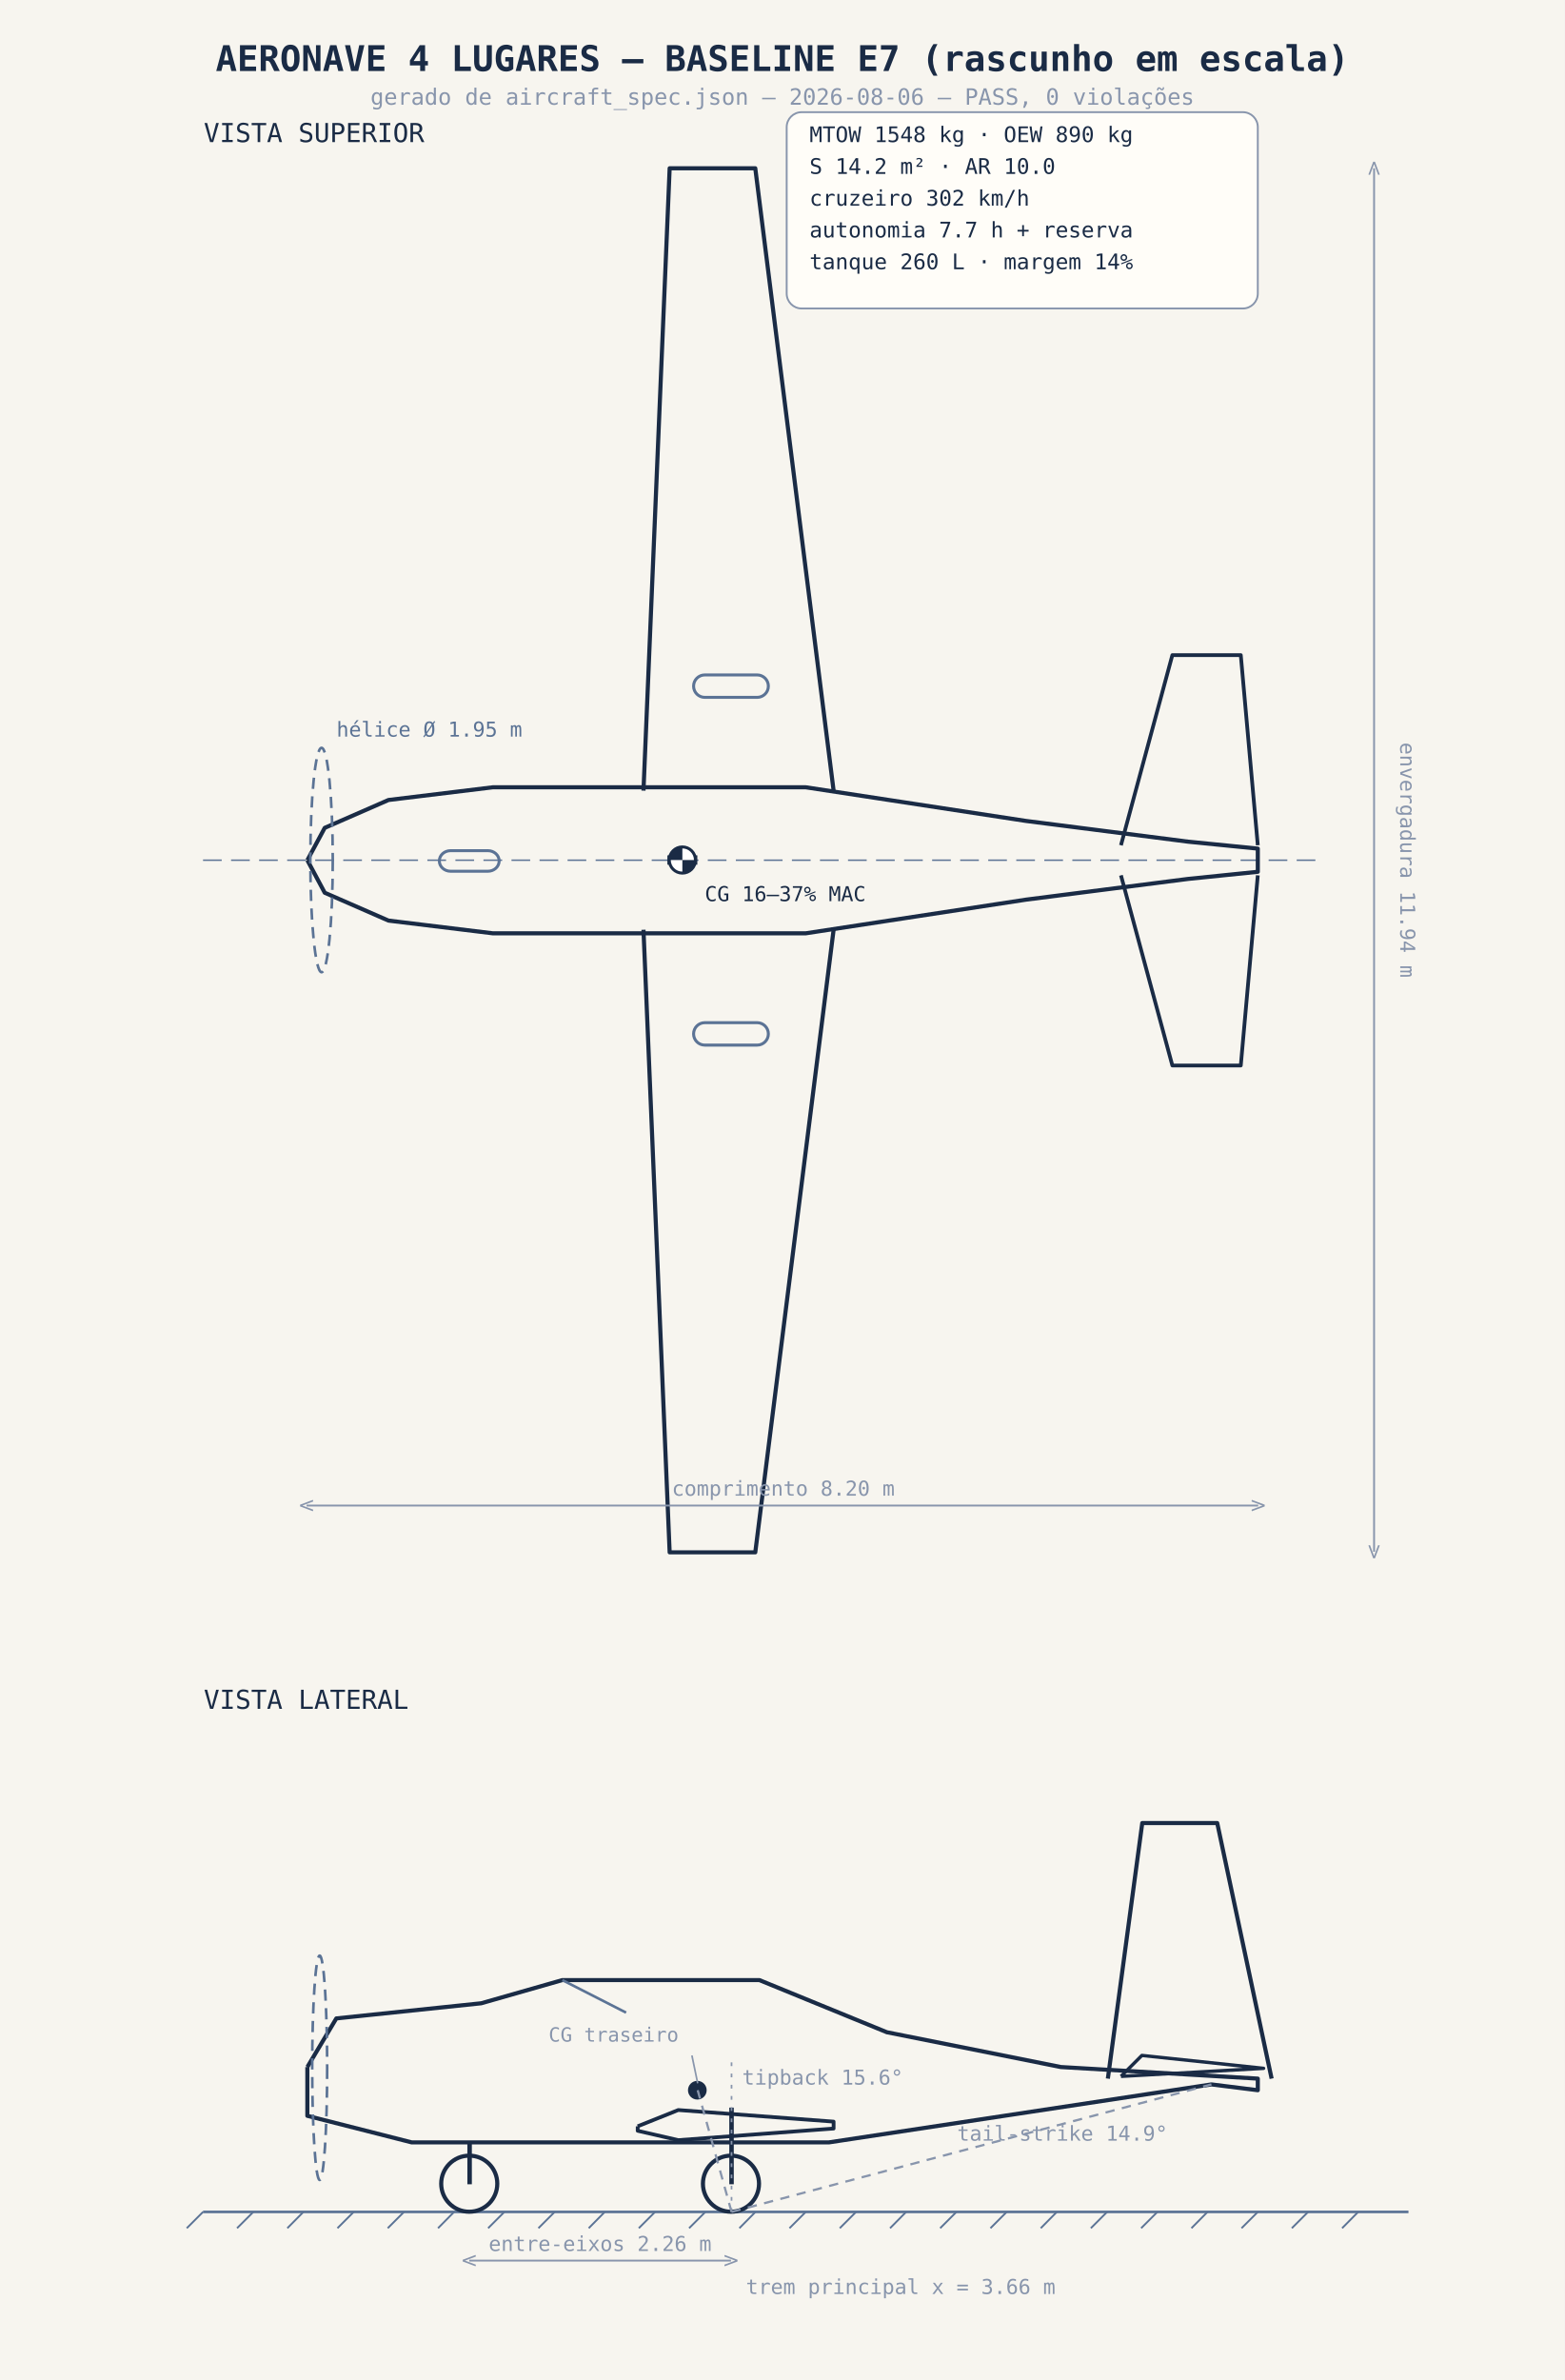
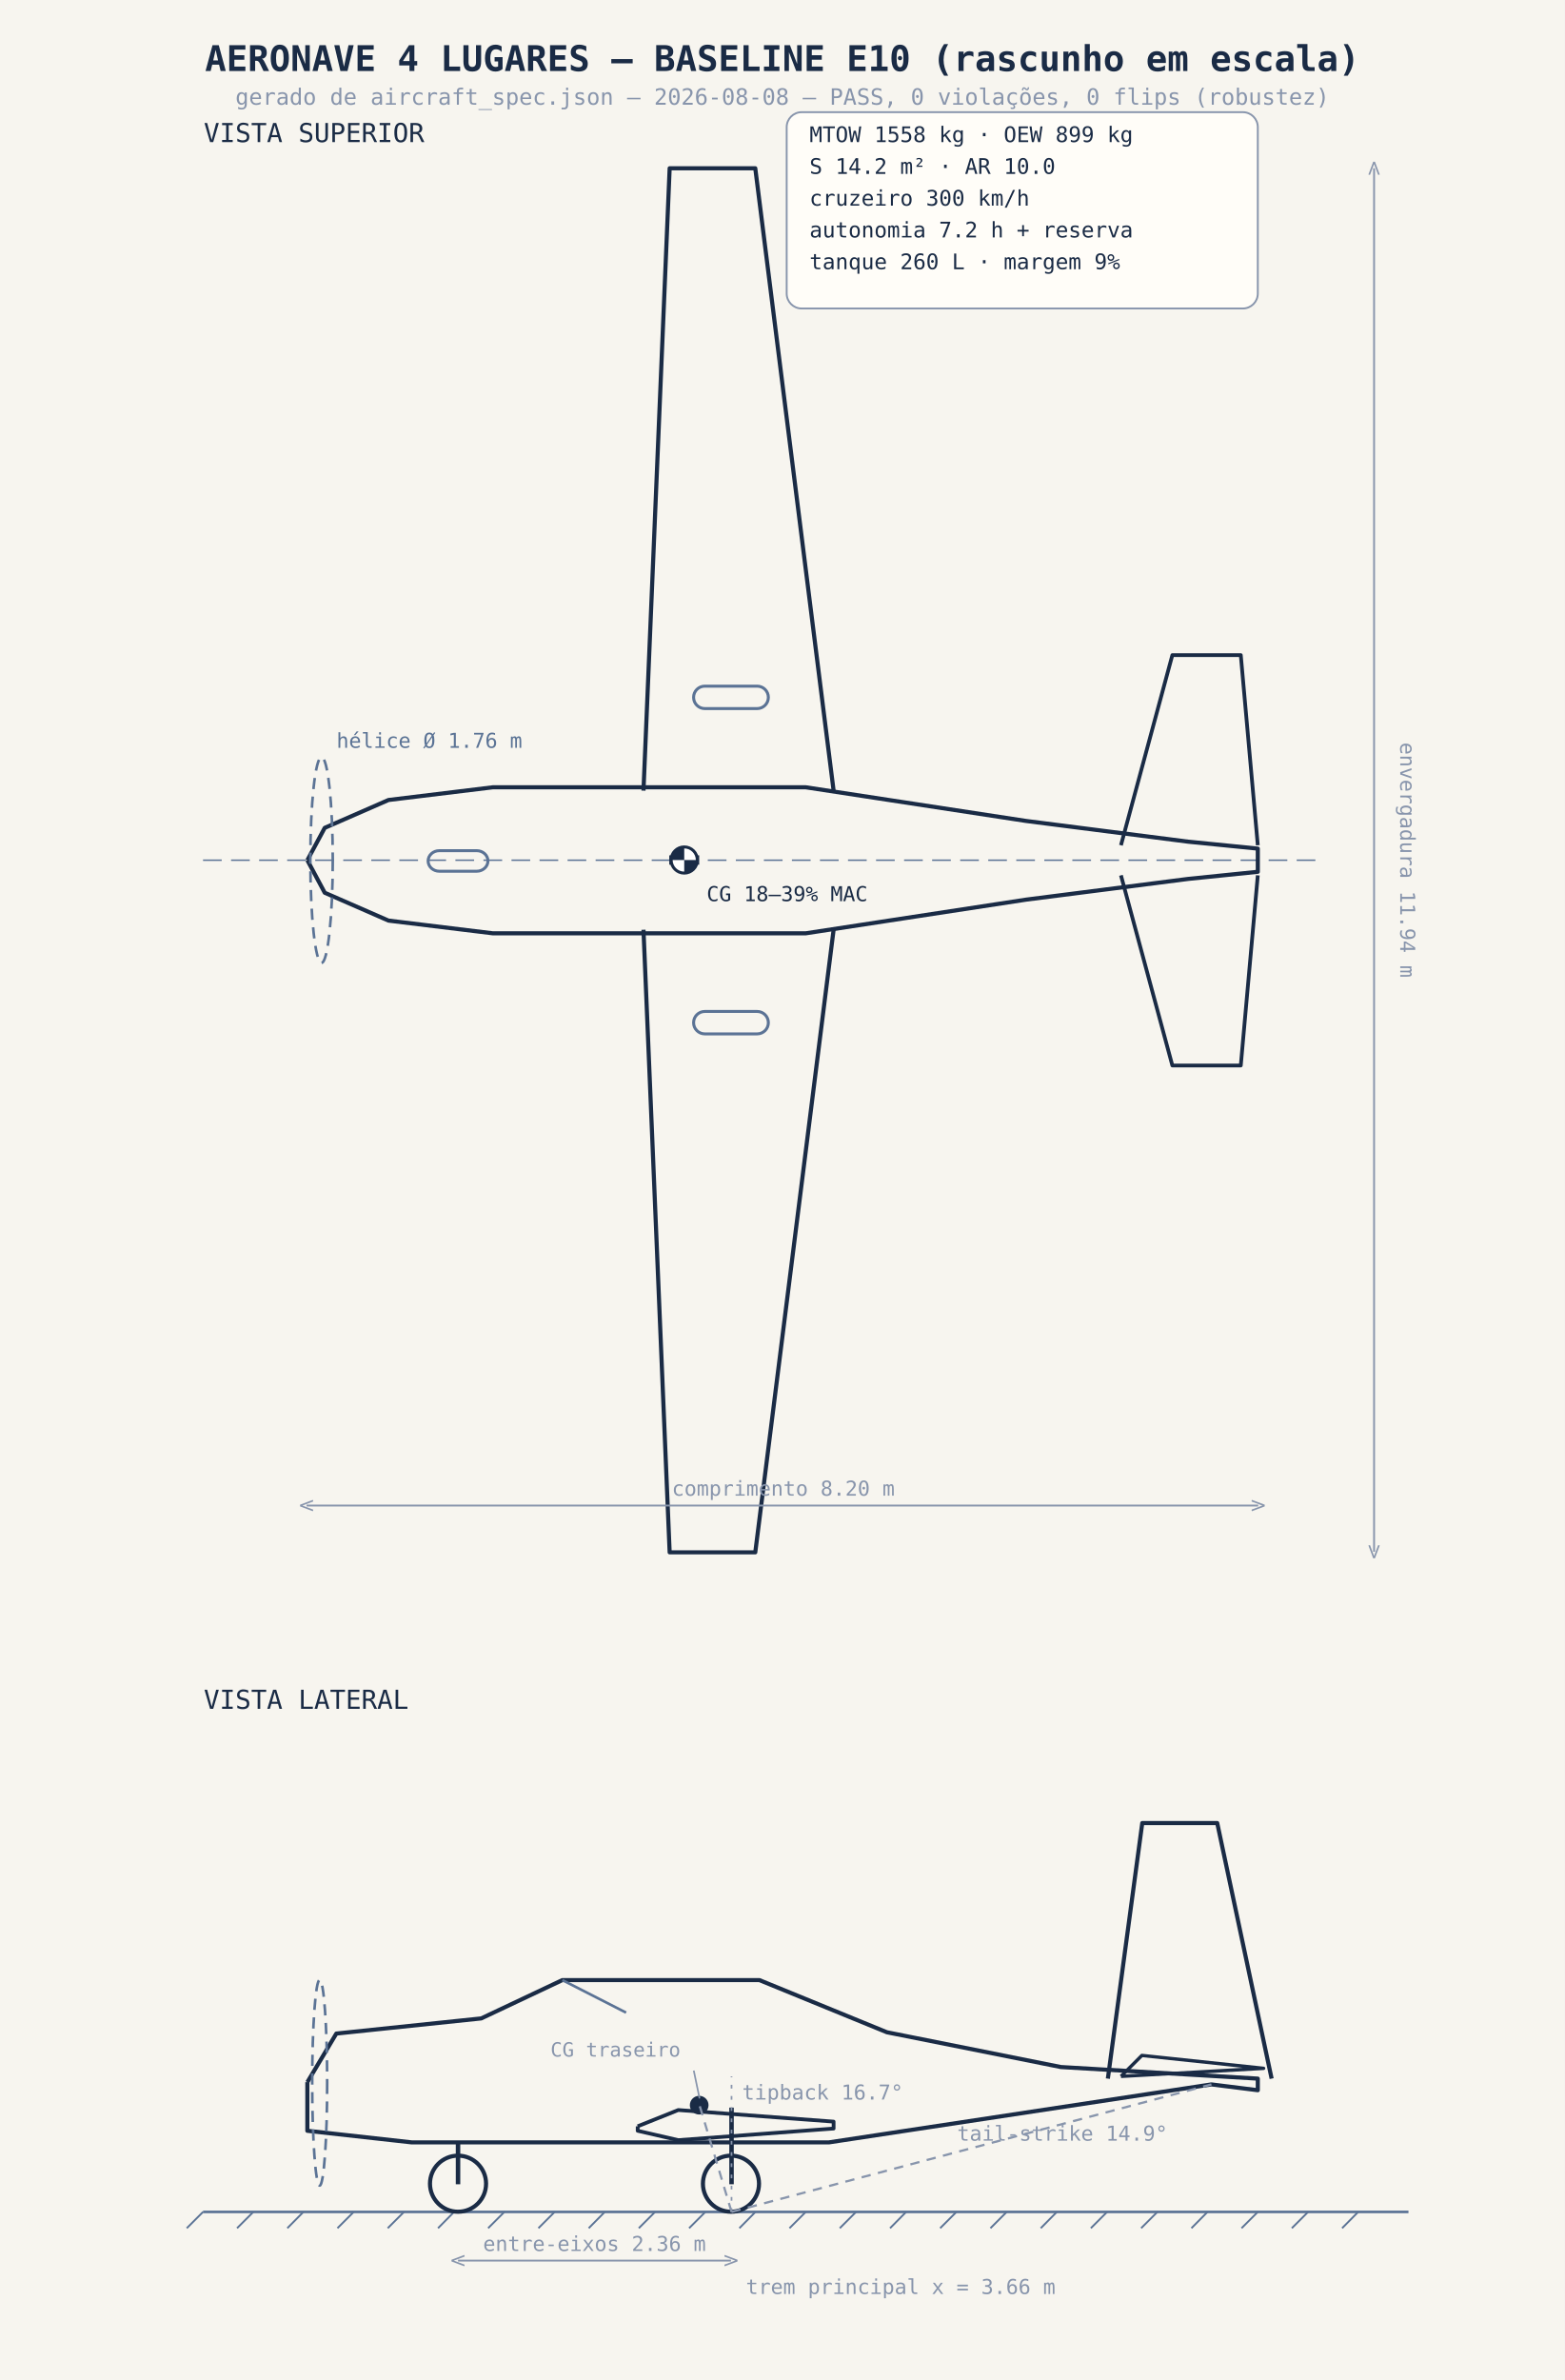
<svg xmlns="http://www.w3.org/2000/svg" viewBox="0 0 837 1273" font-family="Iosevka, Menlo, monospace">
  <rect width="837" height="1273" fill="#f7f5ef" />
-   <text x="418.5" y="38" text-anchor="middle" fill="#1a2b45" font-size="19" font-weight="bold">AERONAVE 4 LUGARES — BASELINE E7 (rascunho em escala)</text>
-   <text x="418.5" y="56" text-anchor="middle" fill="#8895ac" font-size="12">gerado de aircraft_spec.json — 2026-08-06 — PASS, 0 violações</text>
+   <text x="418.5" y="38" text-anchor="middle" fill="#1a2b45" font-size="19" font-weight="bold">AERONAVE 4 LUGARES — BASELINE E10 (rascunho em escala)</text>
+   <text x="418.5" y="56" text-anchor="middle" fill="#8895ac" font-size="12">gerado de aircraft_spec.json — 2026-08-08 — PASS, 0 violações, 0 flips (robustez)</text>
  <defs>
    <marker id="ar" viewBox="0 0 8 8" refX="4" refY="4" markerWidth="7" markerHeight="7" orient="auto-start-reverse">
      <path d="M0,1 L8,4 L0,7" fill="none" stroke="#8895ac" />
    </marker>
  </defs>
  <text x="109" y="76" fill="#1a2b45" font-size="14" text-anchor="start">VISTA SUPERIOR</text>
  <polyline points="108.6,460.1 703.8,460.1" fill="none" stroke="#5b7395" stroke-width="0.8" stroke-linejoin="round" stroke-dasharray="10 5" />
  <polyline points="164.4,460.1 173.7,442.8 207.8,427.9 263.6,421.1 431.0,421.1 548.8,439.1 635.6,450.2 672.8,453.9 672.8,466.3 635.6,470.1 548.8,481.2 431.0,499.2 263.6,499.2 207.8,492.4 173.7,477.5 164.4,460.1" fill="none" stroke="#1a2b45" stroke-width="2.2" stroke-linejoin="round" />
  <polyline points="344.2,422.9 358.2,90.0 404.0,90.0 445.9,422.9" fill="none" stroke="#1a2b45" stroke-width="2.2" stroke-linejoin="round" />
  <polyline points="344.2,497.3 358.2,830.3 404.0,830.3 445.9,497.3" fill="none" stroke="#1a2b45" stroke-width="2.2" stroke-linejoin="round" />
  <polyline points="599.6,452.1 627.1,350.4 663.7,350.4 672.8,452.1" fill="none" stroke="#1a2b45" stroke-width="2.0" stroke-linejoin="round" />
  <polyline points="599.6,468.2 627.1,569.9 663.7,569.9 672.8,468.2" fill="none" stroke="#1a2b45" stroke-width="2.0" stroke-linejoin="round" />
-   <ellipse cx="172" cy="460" rx="6" ry="60" fill="none" stroke="#5b7395" stroke-width="1.4" stroke-dasharray="6 4" />
-   <text x="180" y="394" fill="#5b7395" font-size="11" text-anchor="start">hélice Ø 1.95 m</text>
-   <rect x="371" y="361" width="40" height="12" rx="6" fill="none" stroke="#5b7395" stroke-width="1.6" />
-   <rect x="371" y="547" width="40" height="12" rx="6" fill="none" stroke="#5b7395" stroke-width="1.6" />
-   <rect x="235" y="455" width="32" height="11" rx="6" fill="none" stroke="#5b7395" stroke-width="1.6" />
-   <line x1="357" y1="460" x2="373" y2="460" stroke="#1a2b45" stroke-width="5" />
-   <circle cx="365" cy="460" r="7" fill="#fff" stroke="#1a2b45" stroke-width="1.6" />
-   <path d="M 365 460 L 372 460 A 7 7 0 0 1 365 467 Z M 365 460 L 358 460 A 7 7 0 0 1 365 453 Z" fill="#1a2b45" />
-   <text x="377" y="482" fill="#1a2b45" font-size="11" text-anchor="start">CG 16–37% MAC</text>
+   <ellipse cx="172" cy="460" rx="6" ry="55" fill="none" stroke="#5b7395" stroke-width="1.4" stroke-dasharray="6 4" />
+   <text x="180" y="400" fill="#5b7395" font-size="11" text-anchor="start">hélice Ø 1.76 m</text>
+   <rect x="371" y="367" width="40" height="12" rx="6" fill="none" stroke="#5b7395" stroke-width="1.6" />
+   <rect x="371" y="541" width="40" height="12" rx="6" fill="none" stroke="#5b7395" stroke-width="1.6" />
+   <rect x="229" y="455" width="32" height="11" rx="6" fill="none" stroke="#5b7395" stroke-width="1.6" />
+   <line x1="358" y1="460" x2="374" y2="460" stroke="#1a2b45" stroke-width="5" />
+   <circle cx="366" cy="460" r="7" fill="#fff" stroke="#1a2b45" stroke-width="1.6" />
+   <path d="M 366 460 L 373 460 A 7 7 0 0 1 366 467 Z M 366 460 L 359 460 A 7 7 0 0 1 366 453 Z" fill="#1a2b45" />
+   <text x="378" y="482" fill="#1a2b45" font-size="11" text-anchor="start">CG 18–39% MAC</text>
  <line x1="164" y1="805.28" x2="673" y2="805.28" stroke="#8895ac" stroke-width="1" marker-start="url(#ar)" marker-end="url(#ar)" />
  <text x="419" y="800" fill="#8895ac" font-size="11" text-anchor="middle">comprimento 8.20 m</text>
  <line x1="735" y1="90" x2="735" y2="830" stroke="#8895ac" stroke-width="1" marker-start="url(#ar)" marker-end="url(#ar)" />
  <text x="749" y="460" fill="#8895ac" font-size="11" transform="rotate(90 749 460)" text-anchor="middle">envergadura 11.94 m</text>
  <text x="109" y="914" fill="#1a2b45" font-size="14" text-anchor="start">VISTA LATERAL</text>
  <polyline points="108.6,1183.1 753.4,1183.1" fill="none" stroke="#5b7395" stroke-width="1.4" stroke-linejoin="round" />
  <polyline points="108.6,1183.1 99.9,1191.8" fill="none" stroke="#5b7395" stroke-width="1.0" stroke-linejoin="round" />
  <polyline points="135.5,1183.1 126.8,1191.8" fill="none" stroke="#5b7395" stroke-width="1.0" stroke-linejoin="round" />
  <polyline points="162.3,1183.1 153.7,1191.8" fill="none" stroke="#5b7395" stroke-width="1.0" stroke-linejoin="round" />
  <polyline points="189.2,1183.1 180.5,1191.8" fill="none" stroke="#5b7395" stroke-width="1.0" stroke-linejoin="round" />
  <polyline points="216.1,1183.1 207.4,1191.8" fill="none" stroke="#5b7395" stroke-width="1.0" stroke-linejoin="round" />
  <polyline points="242.9,1183.1 234.3,1191.8" fill="none" stroke="#5b7395" stroke-width="1.0" stroke-linejoin="round" />
  <polyline points="269.8,1183.1 261.1,1191.8" fill="none" stroke="#5b7395" stroke-width="1.0" stroke-linejoin="round" />
  <polyline points="296.7,1183.1 288.0,1191.8" fill="none" stroke="#5b7395" stroke-width="1.0" stroke-linejoin="round" />
  <polyline points="323.5,1183.1 314.9,1191.8" fill="none" stroke="#5b7395" stroke-width="1.0" stroke-linejoin="round" />
  <polyline points="350.4,1183.1 341.7,1191.8" fill="none" stroke="#5b7395" stroke-width="1.0" stroke-linejoin="round" />
  <polyline points="377.3,1183.1 368.6,1191.8" fill="none" stroke="#5b7395" stroke-width="1.0" stroke-linejoin="round" />
  <polyline points="404.1,1183.1 395.5,1191.8" fill="none" stroke="#5b7395" stroke-width="1.0" stroke-linejoin="round" />
  <polyline points="431.0,1183.1 422.3,1191.8" fill="none" stroke="#5b7395" stroke-width="1.0" stroke-linejoin="round" />
  <polyline points="457.9,1183.1 449.2,1191.8" fill="none" stroke="#5b7395" stroke-width="1.0" stroke-linejoin="round" />
  <polyline points="484.7,1183.1 476.1,1191.8" fill="none" stroke="#5b7395" stroke-width="1.0" stroke-linejoin="round" />
  <polyline points="511.6,1183.1 502.9,1191.8" fill="none" stroke="#5b7395" stroke-width="1.0" stroke-linejoin="round" />
  <polyline points="538.5,1183.1 529.8,1191.8" fill="none" stroke="#5b7395" stroke-width="1.0" stroke-linejoin="round" />
  <polyline points="565.3,1183.1 556.7,1191.8" fill="none" stroke="#5b7395" stroke-width="1.0" stroke-linejoin="round" />
  <polyline points="592.2,1183.1 583.5,1191.8" fill="none" stroke="#5b7395" stroke-width="1.0" stroke-linejoin="round" />
  <polyline points="619.1,1183.1 610.4,1191.8" fill="none" stroke="#5b7395" stroke-width="1.0" stroke-linejoin="round" />
  <polyline points="645.9,1183.1 637.3,1191.8" fill="none" stroke="#5b7395" stroke-width="1.0" stroke-linejoin="round" />
  <polyline points="672.8,1183.1 664.1,1191.8" fill="none" stroke="#5b7395" stroke-width="1.0" stroke-linejoin="round" />
  <polyline points="699.7,1183.1 691.0,1191.8" fill="none" stroke="#5b7395" stroke-width="1.0" stroke-linejoin="round" />
  <polyline points="726.5,1183.1 717.9,1191.8" fill="none" stroke="#5b7395" stroke-width="1.0" stroke-linejoin="round" />
-   <polyline points="164.4,1105.6 179.9,1079.6 257.4,1071.5 300.8,1059.1 406.2,1059.1 474.4,1087.0 567.4,1105.6 672.8,1111.8 672.8,1118.0 648.0,1114.9 443.4,1145.9 220.2,1145.9 164.4,1131.7 164.4,1105.6" fill="none" stroke="#1a2b45" stroke-width="2.2" stroke-linejoin="round" />
+   <polyline points="164.4,1113.7 179.9,1087.7 257.4,1079.6 300.8,1059.1 406.2,1059.1 474.4,1087.0 567.4,1105.6 672.8,1111.8 672.8,1118.0 648.0,1114.9 443.4,1145.9 220.2,1145.9 164.4,1139.7 164.4,1113.7" fill="none" stroke="#1a2b45" stroke-width="2.2" stroke-linejoin="round" />
  <polyline points="300.8,1059.1 334.9,1076.5" fill="none" stroke="#5b7395" stroke-width="1.4" stroke-linejoin="round" />
  <polyline points="341.1,1137.3 362.8,1128.6 445.9,1134.8 445.9,1138.5 362.8,1144.7 341.1,1139.7 341.1,1137.3" fill="none" stroke="#1a2b45" stroke-width="2.0" stroke-linejoin="round" />
  <polyline points="592.6,1111.8 611.0,975.1 651.1,975.1 680.2,1111.8" fill="none" stroke="#1a2b45" stroke-width="2.2" stroke-linejoin="round" />
  <polyline points="599.6,1110.6 675.9,1106.3 610.8,1099.4 599.6,1110.6" fill="none" stroke="#1a2b45" stroke-width="1.8" stroke-linejoin="round" />
-   <ellipse cx="171" cy="1106" rx="4" ry="60" fill="none" stroke="#5b7395" stroke-width="1.4" stroke-dasharray="6 4" />
-   <polyline points="251.2,1145.9 251.2,1168.3" fill="none" stroke="#1a2b45" stroke-width="2.4" stroke-linejoin="round" />
-   <circle cx="251" cy="1168" r="15" fill="none" stroke="#1a2b45" stroke-width="2.2" />
+   <ellipse cx="171" cy="1114" rx="4" ry="55" fill="none" stroke="#5b7395" stroke-width="1.4" stroke-dasharray="6 4" />
+   <polyline points="245.0,1145.9 245.0,1168.3" fill="none" stroke="#1a2b45" stroke-width="2.4" stroke-linejoin="round" />
+   <circle cx="245" cy="1168" r="15" fill="none" stroke="#1a2b45" stroke-width="2.2" />
  <polyline points="391.3,1127.3 391.3,1168.3" fill="none" stroke="#1a2b45" stroke-width="2.4" stroke-linejoin="round" />
  <circle cx="391" cy="1168" r="15" fill="none" stroke="#1a2b45" stroke-width="2.2" />
-   <circle cx="373" cy="1118" r="5" fill="#1a2b45" />
-   <text x="363" y="1092" fill="#8895ac" font-size="10.5" text-anchor="end">CG traseiro</text>
-   <polyline points="370.1,1099.4 373.2,1114.3" fill="none" stroke="#8895ac" stroke-width="0.9" stroke-linejoin="round" />
-   <polyline points="391.3,1183.1 373.2,1118.0" fill="none" stroke="#8895ac" stroke-width="1.2" stroke-linejoin="round" stroke-dasharray="5 4" />
-   <polyline points="391.3,1183.1 391.3,1102.5" fill="none" stroke="#8895ac" stroke-width="0.9" stroke-linejoin="round" stroke-dasharray="2 4" />
-   <text x="397" y="1115" fill="#8895ac" font-size="11" text-anchor="start">tipback 15.6°</text>
+   <circle cx="374" cy="1126" r="5" fill="#1a2b45" />
+   <text x="364" y="1100" fill="#8895ac" font-size="10.5" text-anchor="end">CG traseiro</text>
+   <polyline points="371.1,1107.5 374.2,1122.4" fill="none" stroke="#8895ac" stroke-width="0.9" stroke-linejoin="round" />
+   <polyline points="391.3,1183.1 374.2,1126.1" fill="none" stroke="#8895ac" stroke-width="1.2" stroke-linejoin="round" stroke-dasharray="5 4" />
+   <polyline points="391.3,1183.1 391.3,1110.6" fill="none" stroke="#8895ac" stroke-width="0.9" stroke-linejoin="round" stroke-dasharray="2 4" />
+   <text x="397" y="1123" fill="#8895ac" font-size="11" text-anchor="start">tipback 16.7°</text>
  <polyline points="391.3,1183.1 648.0,1114.9 648.0,1114.9" fill="none" stroke="#8895ac" stroke-width="1.2" stroke-linejoin="round" stroke-dasharray="5 4" />
  <text x="512" y="1145" fill="#8895ac" font-size="11" text-anchor="start">tail-strike 14.9°</text>
-   <line x1="251" y1="1209.14" x2="391" y2="1209.14" stroke="#8895ac" stroke-width="1" marker-start="url(#ar)" marker-end="url(#ar)" />
-   <text x="321" y="1204" fill="#8895ac" font-size="11" text-anchor="middle">entre-eixos 2.26 m</text>
+   <line x1="245" y1="1209.14" x2="391" y2="1209.14" stroke="#8895ac" stroke-width="1" marker-start="url(#ar)" marker-end="url(#ar)" />
+   <text x="318" y="1204" fill="#8895ac" font-size="11" text-anchor="middle">entre-eixos 2.36 m</text>
  <text x="399" y="1227" fill="#8895ac" font-size="11" text-anchor="start">trem principal x = 3.66 m</text>
  <rect x="420.8" y="60" width="252" height="105" rx="8" fill="#fffdf8" stroke="#8895ac" stroke-width="1" />
-   <text x="433" y="76" fill="#1a2b45" font-size="11.5" text-anchor="start">MTOW 1548 kg · OEW 890 kg</text>
+   <text x="433" y="76" fill="#1a2b45" font-size="11.5" text-anchor="start">MTOW 1558 kg · OEW 899 kg</text>
  <text x="433" y="93" fill="#1a2b45" font-size="11.5" text-anchor="start">S 14.2 m² · AR 10.0</text>
-   <text x="433" y="110" fill="#1a2b45" font-size="11.5" text-anchor="start">cruzeiro 302 km/h</text>
-   <text x="433" y="127" fill="#1a2b45" font-size="11.5" text-anchor="start">autonomia 7.7 h + reserva</text>
-   <text x="433" y="144" fill="#1a2b45" font-size="11.5" text-anchor="start">tanque 260 L · margem 14%</text>
+   <text x="433" y="110" fill="#1a2b45" font-size="11.5" text-anchor="start">cruzeiro 300 km/h</text>
+   <text x="433" y="127" fill="#1a2b45" font-size="11.5" text-anchor="start">autonomia 7.2 h + reserva</text>
+   <text x="433" y="144" fill="#1a2b45" font-size="11.5" text-anchor="start">tanque 260 L · margem 9%</text>
</svg>
